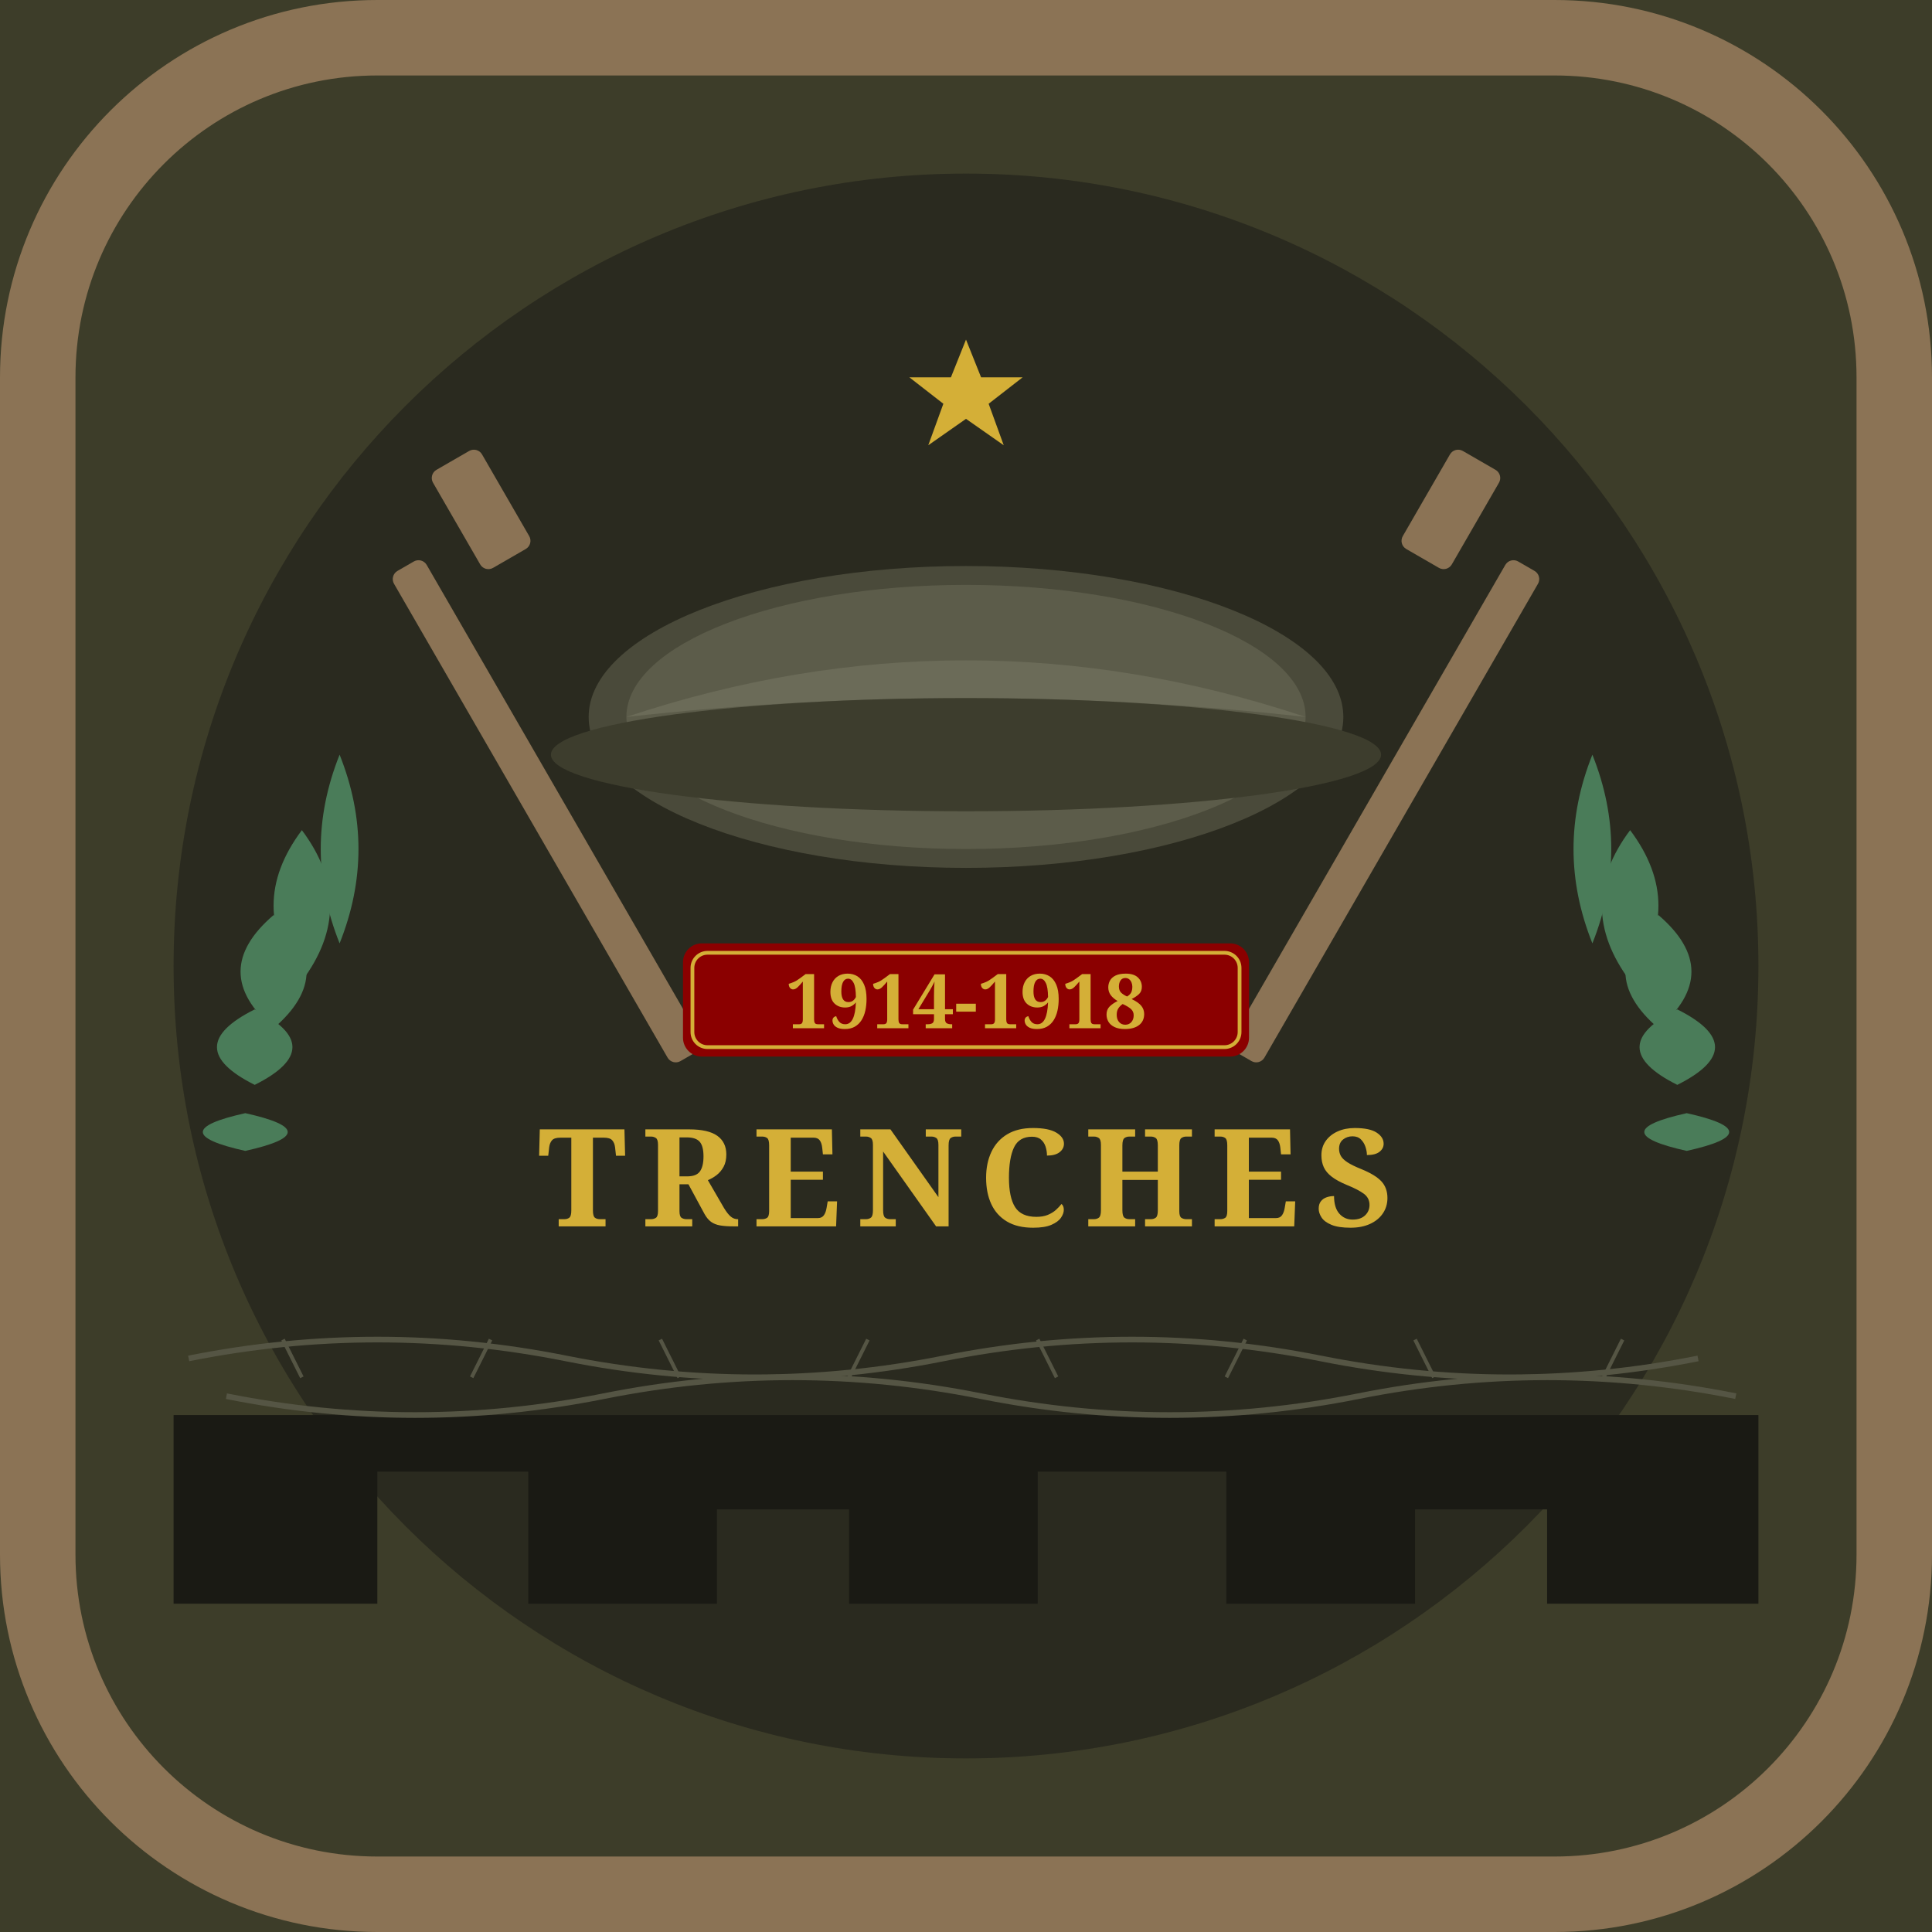
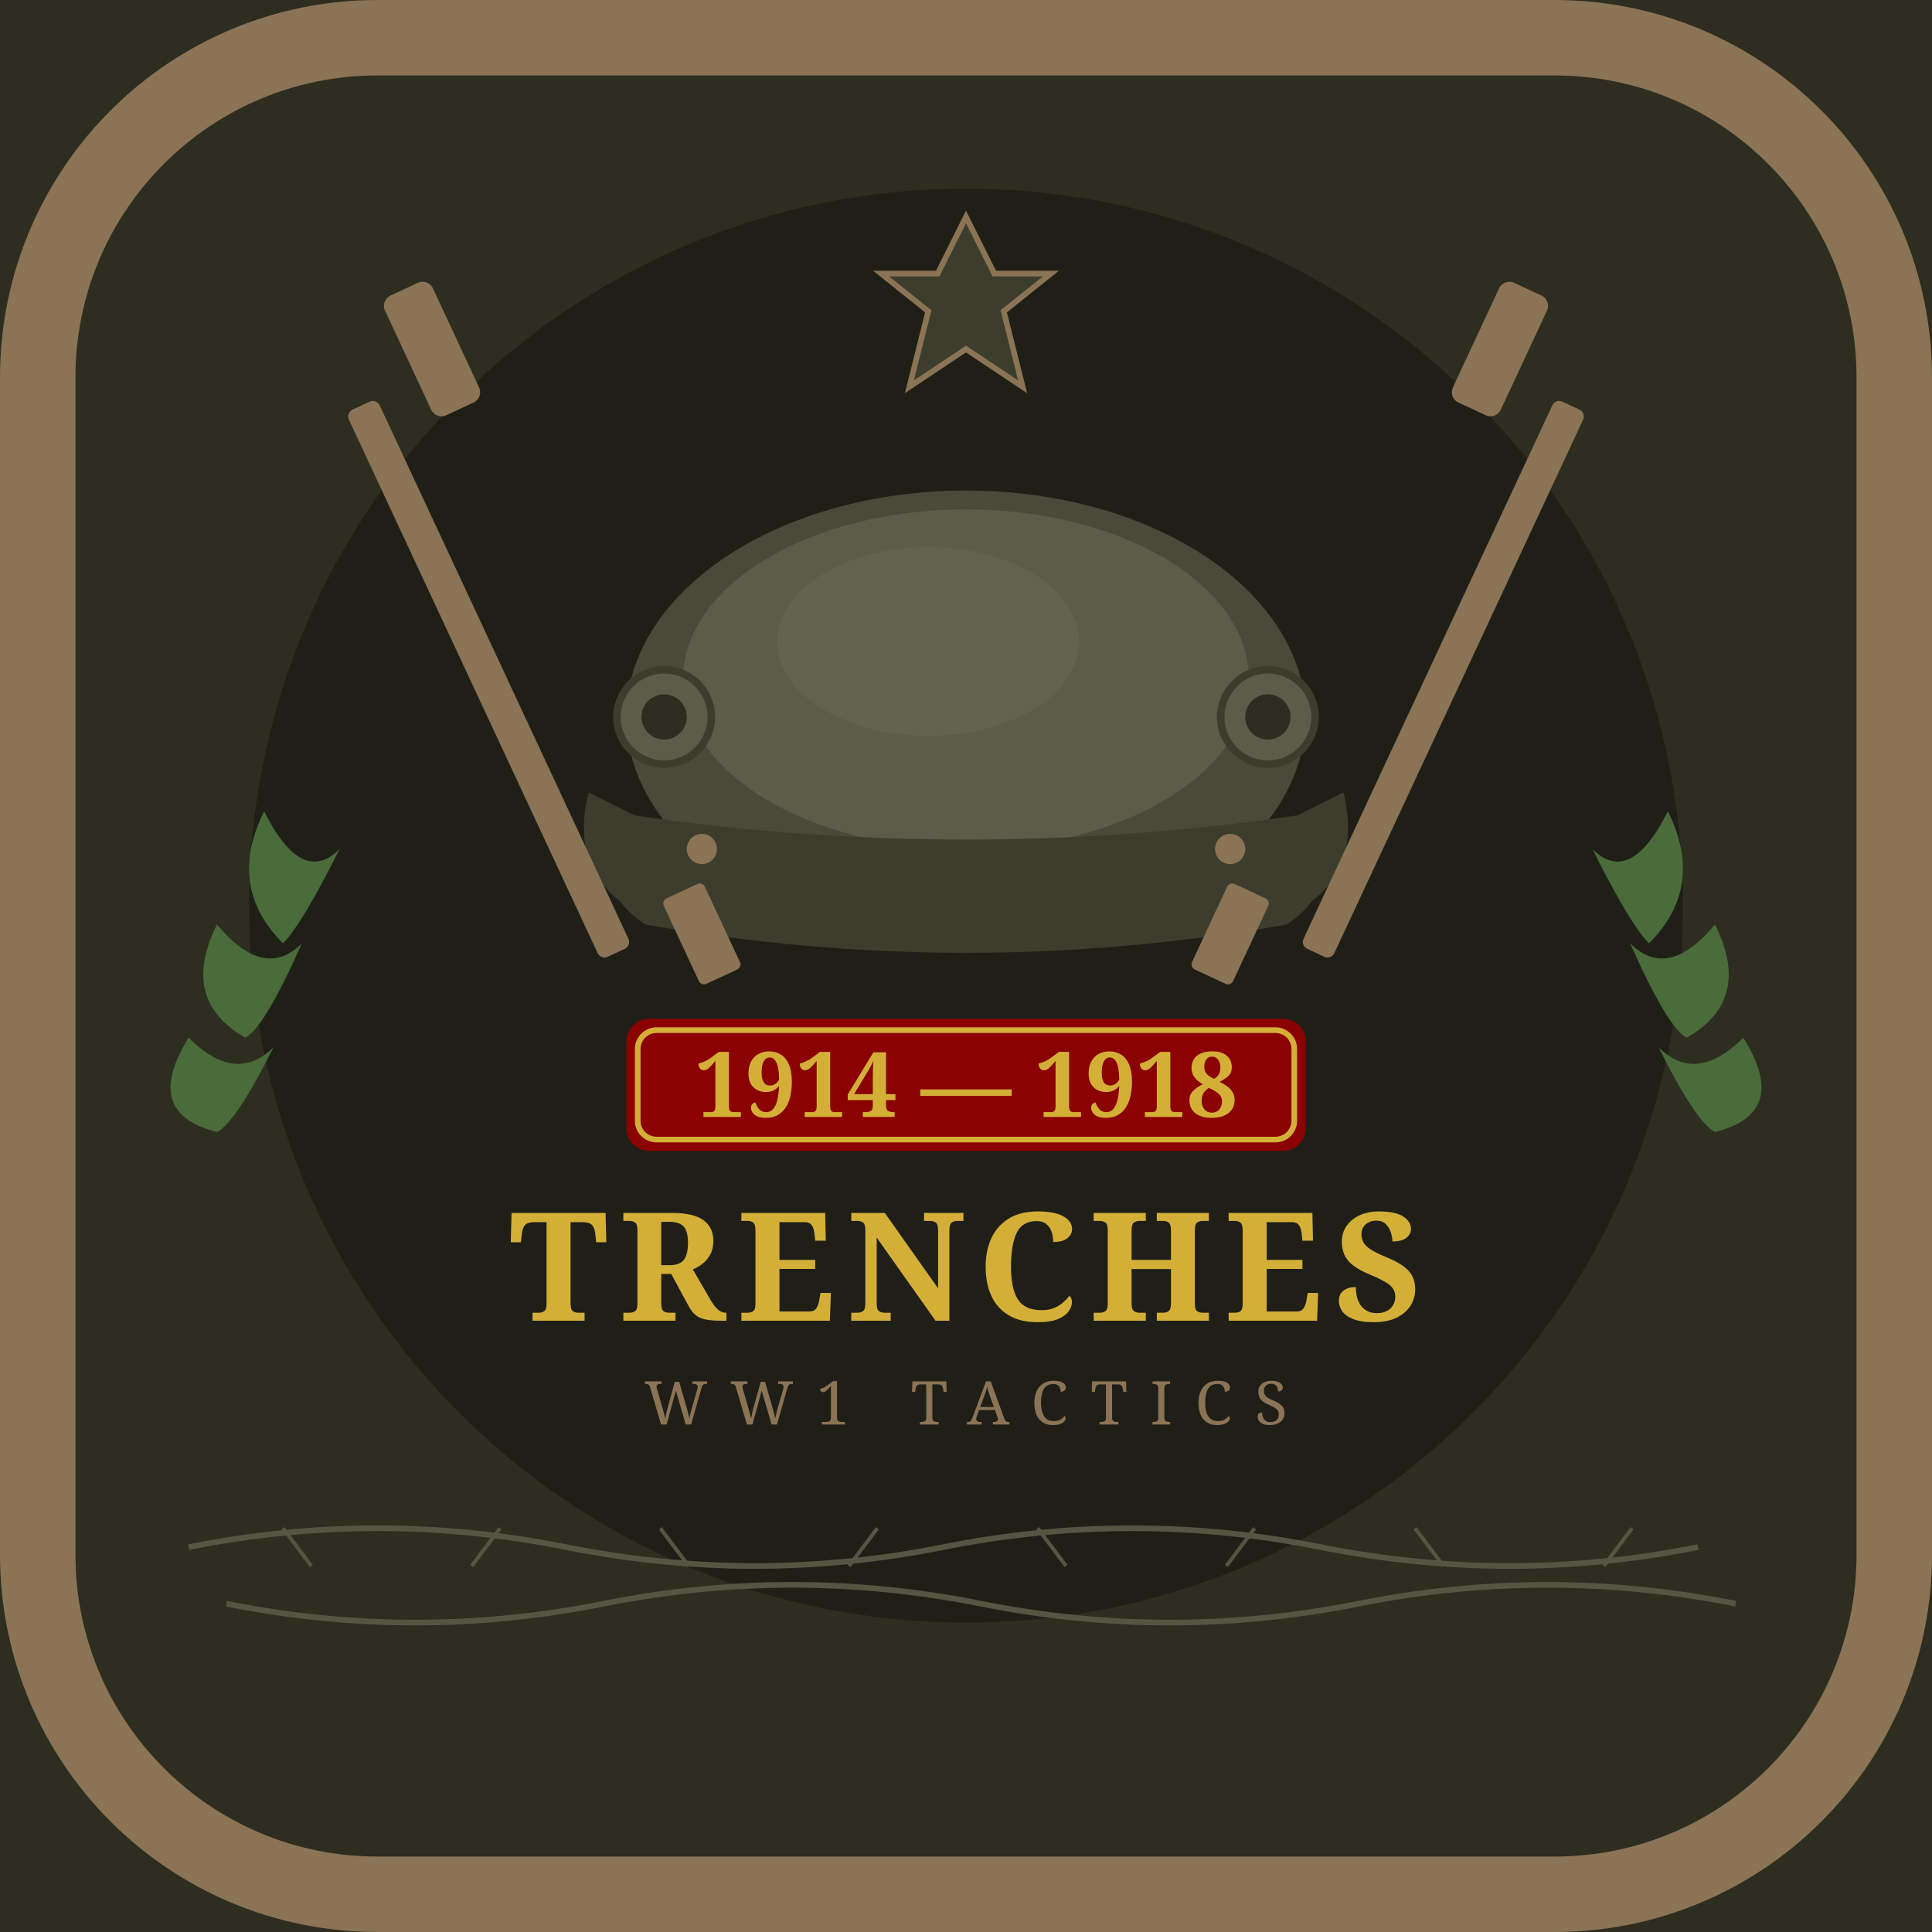
<svg xmlns="http://www.w3.org/2000/svg" width="1024" height="1024" viewBox="0 0 1024 1024">
-   <rect width="1024" height="1024" fill="#3d3d29" />
+   <rect width="1024" height="1024" fill="#2d2d20" />
  <rect x="20" y="20" width="984" height="984" rx="180" fill="none" stroke="#8b7355" stroke-width="40" />
-   <circle cx="512" cy="512" r="420" fill="#2a2a1f" />
-   <path d="M92 750 L92 850 L200 850 L200 780 L280 780 L280 850 L380 850 L380 800 L450 800 L450 850 L550 850 L550 780 L650 780 L650 850 L750 850 L750 800 L820 800 L820 850 L932 850 L932 750 Z" fill="#1a1a14" />
+   <circle cx="512" cy="480" r="380" fill="#1f1f18" />
+   <g transform="translate(512, 380)">
+     <ellipse cx="0" cy="0" rx="180" ry="120" fill="#4a4a3a" />
+     <ellipse cx="0" cy="-20" rx="150" ry="90" fill="#5c5c4a" />
+     <ellipse cx="-20" cy="-40" rx="80" ry="50" fill="#686858" opacity="0.5" />
+     <path d="M-200 40 Q-210 80 -180 100 L-160 60 Z" fill="#3d3d2d" />
+     <path d="M200 40 Q210 80 180 100 L160 60 Z" fill="#3d3d2d" />
+     <circle cx="-160" cy="0" r="25" fill="#5c5c4a" stroke="#3d3d2d" stroke-width="4" />
+     <circle cx="-160" cy="0" r="12" fill="#2d2d20" />
+     <circle cx="160" cy="0" r="25" fill="#5c5c4a" stroke="#3d3d2d" stroke-width="4" />
+     <circle cx="160" cy="0" r="12" fill="#2d2d20" />
+     <path d="M-190 50 Q-200 90 -170 110 Q0 140 170 110 Q200 90 190 50 Q0 80 -190 50" fill="#3d3d2d" />
+     <circle cx="-140" cy="70" r="8" fill="#8b7355" />
+     <circle cx="140" cy="70" r="8" fill="#8b7355" />
+   </g>
+   <g fill="#8b7355">
+     <rect x="250" y="200" width="18" height="320" rx="4" transform="rotate(-25 259 360)" />
+     <rect x="215" y="150" width="28" height="70" rx="6" transform="rotate(-25 229 185)" />
+     <rect x="360" y="470" width="24" height="50" rx="3" transform="rotate(-25 372 495)" />
+     <rect x="756" y="200" width="18" height="320" rx="4" transform="rotate(25 765 360)" />
+     <rect x="781" y="150" width="28" height="70" rx="6" transform="rotate(25 795 185)" />
+     <rect x="640" y="470" width="24" height="50" rx="3" transform="rotate(25 652 495)" />
+   </g>
+   <rect x="332" y="540" width="360" height="70" rx="12" fill="#8b0000" />
+   <rect x="338" y="546" width="348" height="58" rx="10" fill="none" stroke="#d4af37" stroke-width="3" />
+   <text x="512" y="592" font-family="Georgia, serif" font-size="48" font-weight="bold" fill="#d4af37" text-anchor="middle">1914 — 1918</text>
+   <text x="512" y="700" font-family="Georgia, serif" font-size="80" font-weight="bold" fill="#d4af37" text-anchor="middle" letter-spacing="6">TRENCHES</text>
+   <text x="512" y="755" font-family="Georgia, serif" font-size="32" fill="#8b7355" text-anchor="middle" letter-spacing="12">WW1 TACTICS</text>
+   <g transform="translate(512, 160)" fill="#3d3d2d" stroke="#8b7355" stroke-width="3">
+     <path d="M0,-45 L15,-15 L45,-15 L20,5 L30,45 L0,25 L-30,45 L-20,5 L-45,-15 L-15,-15 Z" />
+   </g>
+   <g fill="#4a6b3a">
+     <path d="M150 500 Q120 470 140 430 Q160 470 180 450 Q160 490 150 500" />
+     <path d="M130 550 Q95 530 115 490 Q140 520 160 500 Q140 545 130 550" />
+     <path d="M115 600 Q75 590 100 550 Q125 575 145 555 Q125 595 115 600" />
+     <path d="M874 500 Q904 470 884 430 Q864 470 844 450 Q864 490 874 500" />
+     <path d="M894 550 Q929 530 909 490 Q884 520 864 500 Q884 545 894 550" />
+     <path d="M909 600 Q949 590 924 550 Q899 575 879 555 Q899 595 909 600" />
+   </g>
  <g stroke="#555544" stroke-width="3" fill="none">
-     <path d="M100 720 Q200 700 300 720 Q400 740 500 720 Q600 700 700 720 Q800 740 900 720" />
-     <path d="M120 740 Q220 760 320 740 Q420 720 520 740 Q620 760 720 740 Q820 720 920 740" />
+     <path d="M100 820 Q200 800 300 820 Q400 840 500 820 Q600 800 700 820 Q800 840 900 820" />
+     <path d="M120 850 Q220 870 320 850 Q420 830 520 850 Q620 870 720 850 Q820 830 920 850" />
    <g stroke-width="2">
-       <line x1="150" y1="710" x2="160" y2="730" />
-       <line x1="250" y1="730" x2="260" y2="710" />
-       <line x1="350" y1="710" x2="360" y2="730" />
-       <line x1="450" y1="730" x2="460" y2="710" />
-       <line x1="550" y1="710" x2="560" y2="730" />
-       <line x1="650" y1="730" x2="660" y2="710" />
-       <line x1="750" y1="710" x2="760" y2="730" />
-       <line x1="850" y1="730" x2="860" y2="710" />
+       <line x1="150" y1="810" x2="165" y2="830" />
+       <line x1="250" y1="830" x2="265" y2="810" />
+       <line x1="350" y1="810" x2="365" y2="830" />
+       <line x1="450" y1="830" x2="465" y2="810" />
+       <line x1="550" y1="810" x2="565" y2="830" />
+       <line x1="650" y1="830" x2="665" y2="810" />
+       <line x1="750" y1="810" x2="765" y2="830" />
+       <line x1="850" y1="830" x2="865" y2="810" />
    </g>
  </g>
-   <ellipse cx="512" cy="380" rx="200" ry="80" fill="#4a4a3a" />
-   <ellipse cx="512" cy="380" rx="180" ry="70" fill="#5c5c4a" />
-   <path d="M332 380 Q512 320 692 380 Q512 360 332 380" fill="#6b6b58" />
-   <ellipse cx="512" cy="400" rx="220" ry="30" fill="#3d3d2d" />
-   <g fill="#8b7355">
-     <rect x="280" y="280" width="20" height="300" rx="5" transform="rotate(-30 290 430)" />
-     <rect x="240" y="240" width="30" height="60" rx="5" transform="rotate(-30 255 270)" />
-     <rect x="724" y="280" width="20" height="300" rx="5" transform="rotate(30 734 430)" />
-     <rect x="754" y="240" width="30" height="60" rx="5" transform="rotate(30 769 270)" />
-   </g>
-   <rect x="362" y="500" width="300" height="60" rx="10" fill="#8b0000" />
-   <rect x="367" y="505" width="290" height="50" rx="8" fill="none" stroke="#d4af37" stroke-width="2" />
-   <text x="512" y="545" font-family="Georgia, serif" font-size="40" font-weight="bold" fill="#d4af37" text-anchor="middle">1914-1918</text>
-   <text x="512" y="650" font-family="Georgia, serif" font-size="72" font-weight="bold" fill="#d4af37" text-anchor="middle" letter-spacing="8">TRENCHES</text>
-   <g fill="#4a7c59">
-     <path d="M180 500 Q160 450 180 400 Q200 450 180 500" />
-     <path d="M160 520 Q130 480 160 440 Q190 480 160 520" />
-     <path d="M145 545 Q110 515 145 485 Q180 515 145 545" />
-     <path d="M135 575 Q95 555 135 535 Q175 555 135 575" />
-     <path d="M130 610 Q85 600 130 590 Q175 600 130 610" />
-     <path d="M844 500 Q864 450 844 400 Q824 450 844 500" />
-     <path d="M864 520 Q894 480 864 440 Q834 480 864 520" />
-     <path d="M879 545 Q914 515 879 485 Q844 515 879 545" />
-     <path d="M889 575 Q929 555 889 535 Q849 555 889 575" />
-     <path d="M894 610 Q939 600 894 590 Q849 600 894 610" />
-   </g>
-   <g fill="#d4af37">
-     <polygon points="512,180 520,200 542,200 524,214 532,236 512,222 492,236 500,214 482,200 504,200" />
-   </g>
</svg>
